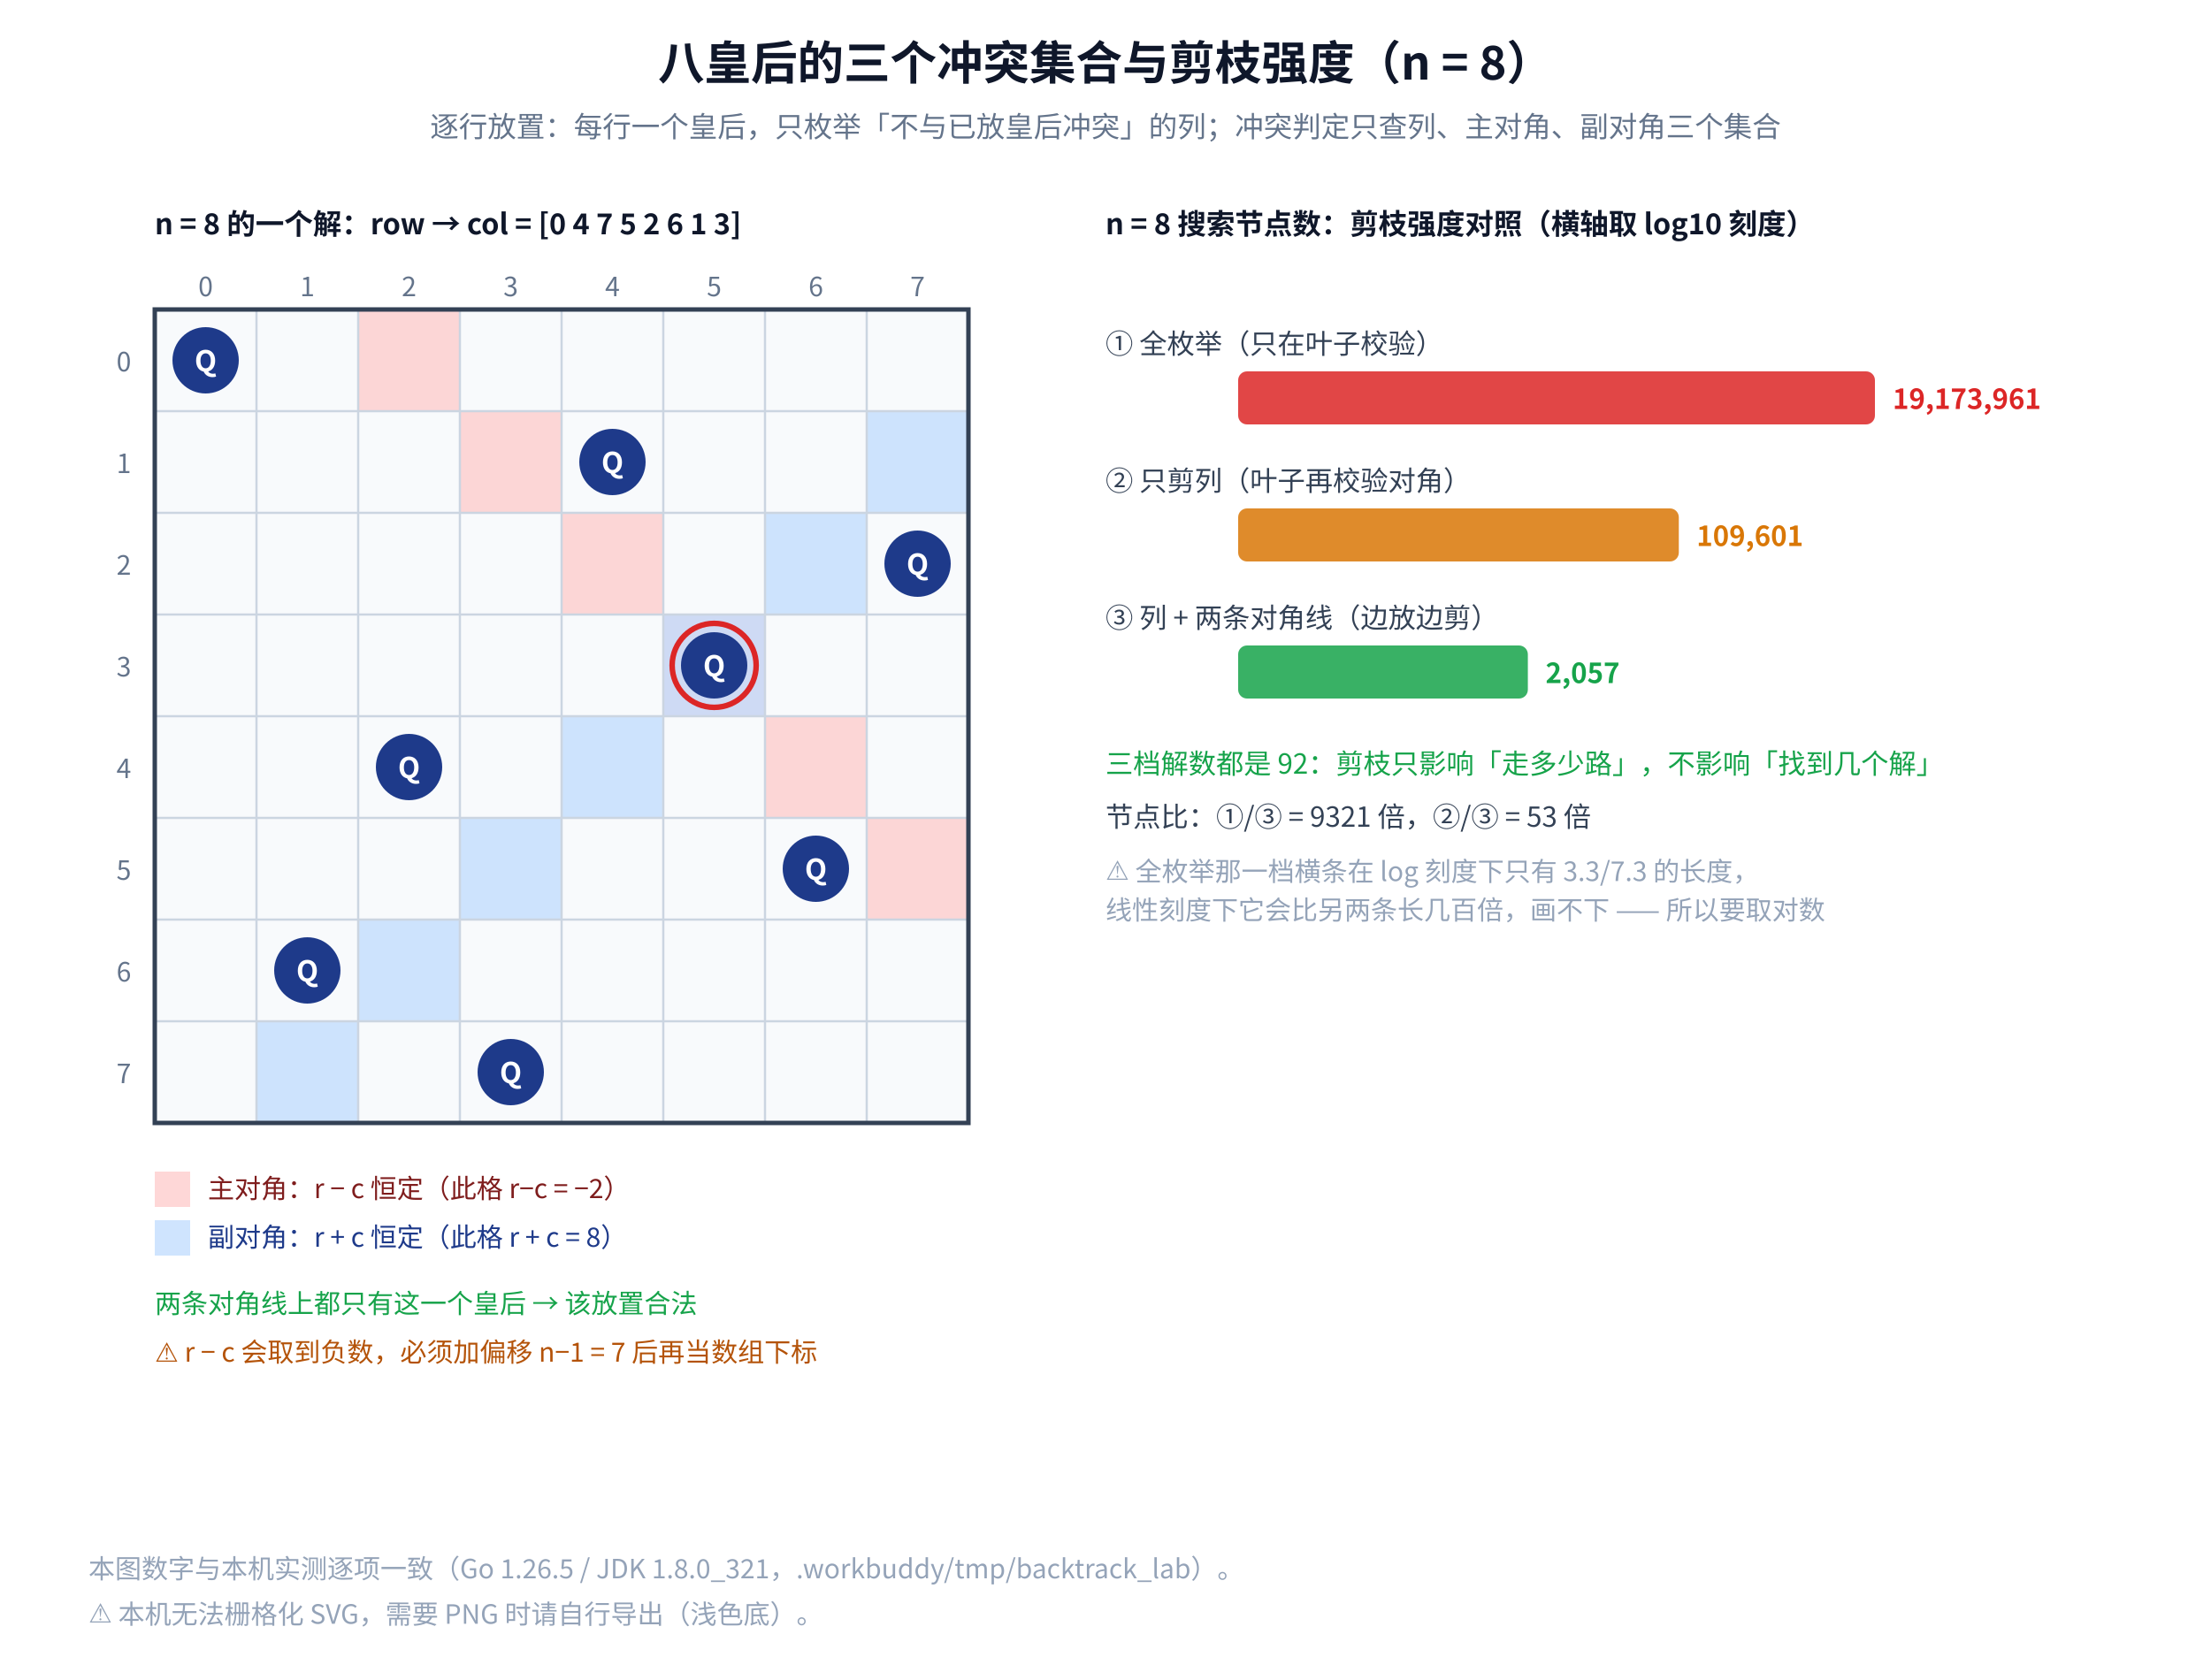
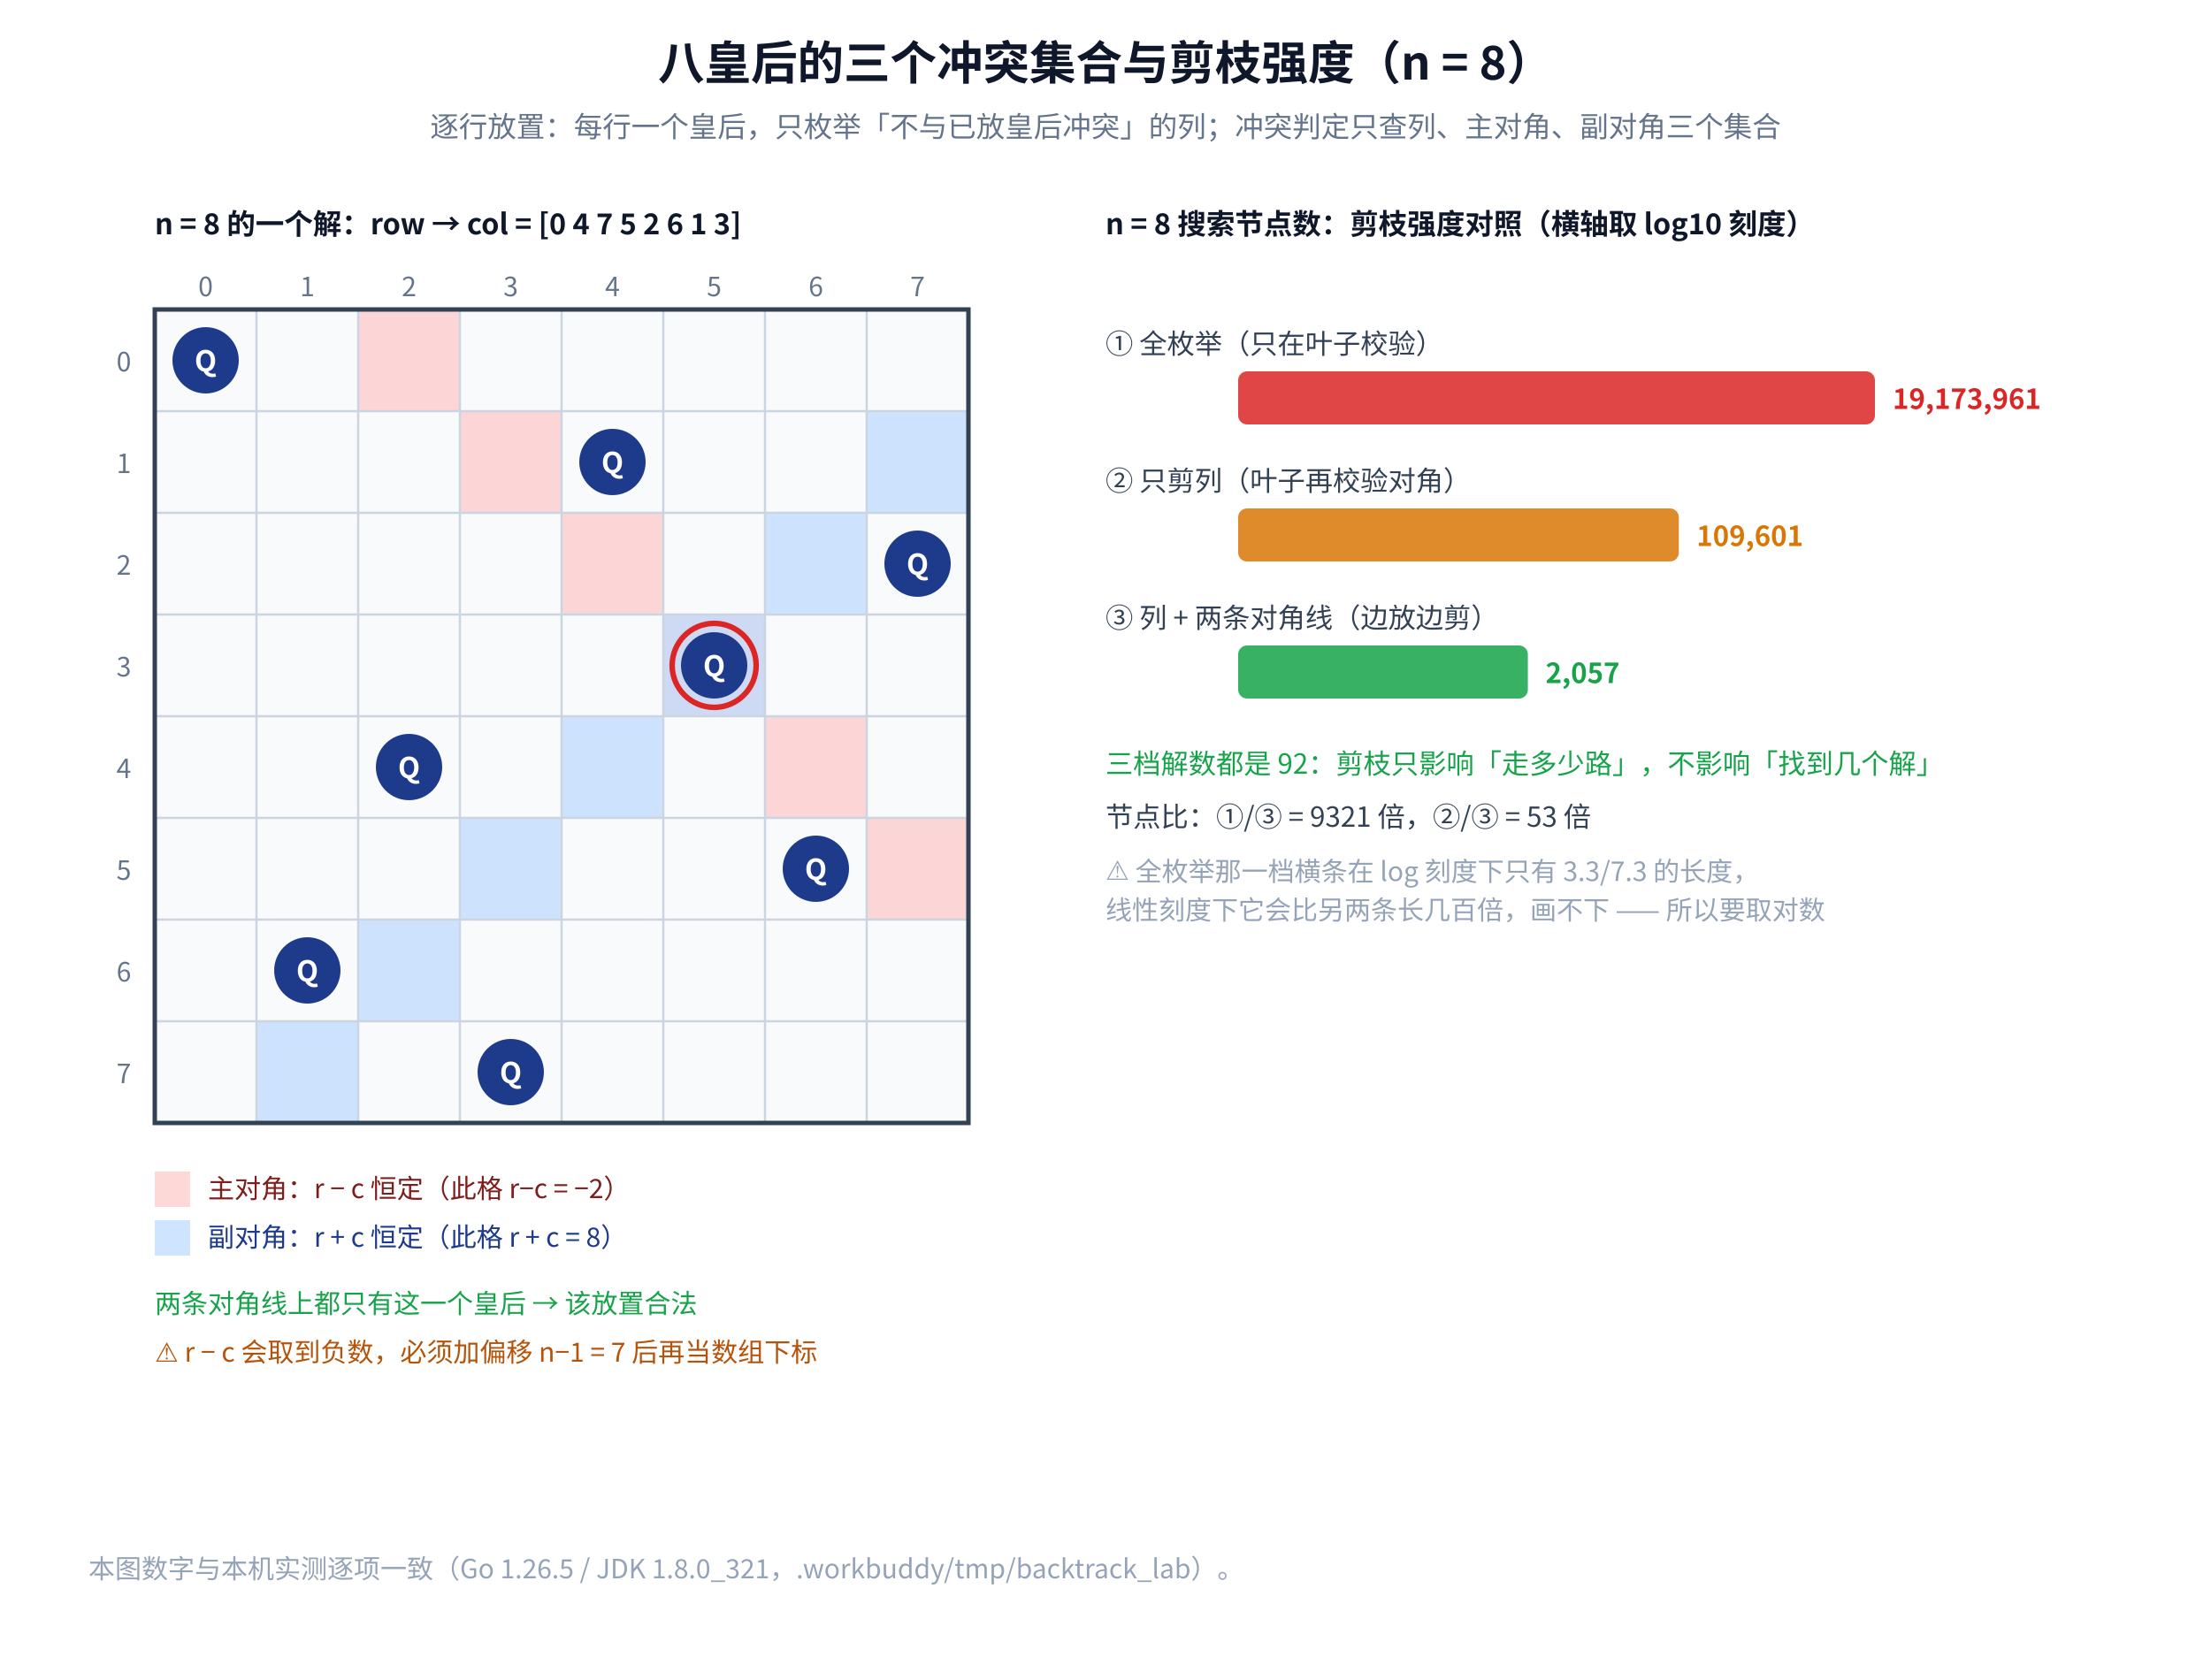
<svg xmlns="http://www.w3.org/2000/svg" viewBox="0 0 1000 760" width="1000" height="760" font-family="Microsoft YaHei, PingFang SC, Noto Sans CJK SC, sans-serif">
  <rect x="0" y="0" width="1000" height="760" fill="#ffffff" />
  <text x="500" y="36" font-size="21" fill="#0f172a" text-anchor="middle" font-weight="bold">八皇后的三个冲突集合与剪枝强度（n = 8）</text>
  <text x="500" y="62" font-size="13" fill="#64748b" text-anchor="middle" font-weight="normal">逐行放置：每行一个皇后，只枚举「不与已放皇后冲突」的列；冲突判定只查列、主对角、副对角三个集合</text>
  <text x="70" y="106" font-size="13" fill="#0f172a" text-anchor="start" font-weight="bold">n = 8 的一个解：row → col = [0 4 7 5 2 6 1 3]</text>
  <rect x="70" y="140" width="368" height="368" fill="#f8fafc" stroke="#94a3b8" stroke-width="1.5" />
  <rect x="162" y="140" width="46" height="46" fill="#fecaca" opacity="0.75" />
  <rect x="208" y="186" width="46" height="46" fill="#fecaca" opacity="0.75" />
  <rect x="392" y="186" width="46" height="46" fill="#bfdbfe" opacity="0.75" />
  <rect x="254" y="232" width="46" height="46" fill="#fecaca" opacity="0.75" />
  <rect x="346" y="232" width="46" height="46" fill="#bfdbfe" opacity="0.75" />
  <rect x="300" y="278" width="46" height="46" fill="#fecaca" opacity="0.75" />
  <rect x="300" y="278" width="46" height="46" fill="#bfdbfe" opacity="0.75" />
  <rect x="254" y="324" width="46" height="46" fill="#bfdbfe" opacity="0.75" />
  <rect x="346" y="324" width="46" height="46" fill="#fecaca" opacity="0.75" />
  <rect x="208" y="370" width="46" height="46" fill="#bfdbfe" opacity="0.75" />
  <rect x="392" y="370" width="46" height="46" fill="#fecaca" opacity="0.75" />
  <rect x="162" y="416" width="46" height="46" fill="#bfdbfe" opacity="0.75" />
  <rect x="116" y="462" width="46" height="46" fill="#bfdbfe" opacity="0.75" />
  <line x1="70" y1="140" x2="70" y2="508" stroke="#cbd5e1" stroke-width="1" />
  <line x1="70" y1="140" x2="438" y2="140" stroke="#cbd5e1" stroke-width="1" />
  <line x1="116" y1="140" x2="116" y2="508" stroke="#cbd5e1" stroke-width="1" />
  <line x1="70" y1="186" x2="438" y2="186" stroke="#cbd5e1" stroke-width="1" />
  <line x1="162" y1="140" x2="162" y2="508" stroke="#cbd5e1" stroke-width="1" />
  <line x1="70" y1="232" x2="438" y2="232" stroke="#cbd5e1" stroke-width="1" />
  <line x1="208" y1="140" x2="208" y2="508" stroke="#cbd5e1" stroke-width="1" />
  <line x1="70" y1="278" x2="438" y2="278" stroke="#cbd5e1" stroke-width="1" />
  <line x1="254" y1="140" x2="254" y2="508" stroke="#cbd5e1" stroke-width="1" />
  <line x1="70" y1="324" x2="438" y2="324" stroke="#cbd5e1" stroke-width="1" />
  <line x1="300" y1="140" x2="300" y2="508" stroke="#cbd5e1" stroke-width="1" />
  <line x1="70" y1="370" x2="438" y2="370" stroke="#cbd5e1" stroke-width="1" />
  <line x1="346" y1="140" x2="346" y2="508" stroke="#cbd5e1" stroke-width="1" />
  <line x1="70" y1="416" x2="438" y2="416" stroke="#cbd5e1" stroke-width="1" />
  <line x1="392" y1="140" x2="392" y2="508" stroke="#cbd5e1" stroke-width="1" />
  <line x1="70" y1="462" x2="438" y2="462" stroke="#cbd5e1" stroke-width="1" />
  <line x1="438" y1="140" x2="438" y2="508" stroke="#cbd5e1" stroke-width="1" />
  <line x1="70" y1="508" x2="438" y2="508" stroke="#cbd5e1" stroke-width="1" />
  <rect x="70" y="140" width="368" height="368" fill="none" stroke="#334155" stroke-width="2" />
  <text x="56" y="168.0" font-size="12" fill="#64748b" text-anchor="middle" font-weight="normal">0</text>
  <text x="93.0" y="134" font-size="12" fill="#64748b" text-anchor="middle" font-weight="normal">0</text>
  <text x="56" y="214.0" font-size="12" fill="#64748b" text-anchor="middle" font-weight="normal">1</text>
  <text x="139.0" y="134" font-size="12" fill="#64748b" text-anchor="middle" font-weight="normal">1</text>
  <text x="56" y="260.0" font-size="12" fill="#64748b" text-anchor="middle" font-weight="normal">2</text>
  <text x="185.0" y="134" font-size="12" fill="#64748b" text-anchor="middle" font-weight="normal">2</text>
  <text x="56" y="306.0" font-size="12" fill="#64748b" text-anchor="middle" font-weight="normal">3</text>
  <text x="231.0" y="134" font-size="12" fill="#64748b" text-anchor="middle" font-weight="normal">3</text>
  <text x="56" y="352.0" font-size="12" fill="#64748b" text-anchor="middle" font-weight="normal">4</text>
  <text x="277.0" y="134" font-size="12" fill="#64748b" text-anchor="middle" font-weight="normal">4</text>
  <text x="56" y="398.0" font-size="12" fill="#64748b" text-anchor="middle" font-weight="normal">5</text>
  <text x="323.0" y="134" font-size="12" fill="#64748b" text-anchor="middle" font-weight="normal">5</text>
  <text x="56" y="444.0" font-size="12" fill="#64748b" text-anchor="middle" font-weight="normal">6</text>
  <text x="369.0" y="134" font-size="12" fill="#64748b" text-anchor="middle" font-weight="normal">6</text>
  <text x="56" y="490.0" font-size="12" fill="#64748b" text-anchor="middle" font-weight="normal">7</text>
  <text x="415.0" y="134" font-size="12" fill="#64748b" text-anchor="middle" font-weight="normal">7</text>
  <circle cx="93.0" cy="163.0" r="15" fill="#1e3a8a" />
  <text x="93.0" y="168.0" font-size="13" fill="#ffffff" text-anchor="middle" font-weight="bold">Q</text>
  <circle cx="277.0" cy="209.0" r="15" fill="#1e3a8a" />
  <text x="277.0" y="214.0" font-size="13" fill="#ffffff" text-anchor="middle" font-weight="bold">Q</text>
  <circle cx="415.0" cy="255.0" r="15" fill="#1e3a8a" />
  <text x="415.0" y="260.0" font-size="13" fill="#ffffff" text-anchor="middle" font-weight="bold">Q</text>
  <circle cx="323.0" cy="301.0" r="15" fill="#1e3a8a" />
  <text x="323.0" y="306.0" font-size="13" fill="#ffffff" text-anchor="middle" font-weight="bold">Q</text>
  <circle cx="185.0" cy="347.0" r="15" fill="#1e3a8a" />
  <text x="185.0" y="352.0" font-size="13" fill="#ffffff" text-anchor="middle" font-weight="bold">Q</text>
  <circle cx="369.0" cy="393.0" r="15" fill="#1e3a8a" />
  <text x="369.0" y="398.0" font-size="13" fill="#ffffff" text-anchor="middle" font-weight="bold">Q</text>
  <circle cx="139.0" cy="439.0" r="15" fill="#1e3a8a" />
  <text x="139.0" y="444.0" font-size="13" fill="#ffffff" text-anchor="middle" font-weight="bold">Q</text>
  <circle cx="231.0" cy="485.0" r="15" fill="#1e3a8a" />
  <text x="231.0" y="490.0" font-size="13" fill="#ffffff" text-anchor="middle" font-weight="bold">Q</text>
  <circle cx="323.0" cy="301.0" r="19" fill="none" stroke="#dc2626" stroke-width="2.5" />
  <rect x="70" y="530" width="16" height="16" fill="#fecaca" opacity="0.75" />
  <text x="94" y="542" font-size="12" fill="#7f1d1d" text-anchor="start" font-weight="normal">主对角：r − c 恒定（此格 r−c = −2）</text>
  <rect x="70" y="552" width="16" height="16" fill="#bfdbfe" opacity="0.75" />
  <text x="94" y="564" font-size="12" fill="#1e3a8a" text-anchor="start" font-weight="normal">副对角：r + c 恒定（此格 r + c = 8）</text>
  <text x="70" y="594" font-size="12" fill="#16a34a" text-anchor="start" font-weight="normal">两条对角线上都只有这一个皇后 → 该放置合法</text>
  <text x="70" y="616" font-size="12" fill="#b45309" text-anchor="start" font-weight="normal">⚠️ r − c 会取到负数，必须加偏移 n−1 = 7 后再当数组下标</text>
  <text x="500" y="106" font-size="13" fill="#0f172a" text-anchor="start" font-weight="bold">n = 8 搜索节点数：剪枝强度对照（横轴取 log10 刻度）</text>
  <text x="500" y="160" font-size="12.5" fill="#334155" text-anchor="start" font-weight="normal">① 全枚举（只在叶子校验）</text>
  <rect x="560" y="168" width="288.0" height="24" fill="#dc2626" rx="4" opacity="0.85" />
  <text x="856.0" y="185" font-size="12.5" fill="#dc2626" text-anchor="start" font-weight="bold">19,173,961</text>
  <text x="500" y="222" font-size="12.5" fill="#334155" text-anchor="start" font-weight="normal">② 只剪列（叶子再校验对角）</text>
  <rect x="560" y="230" width="199.303" height="24" fill="#d97706" rx="4" opacity="0.85" />
  <text x="767.303" y="247" font-size="12.5" fill="#d97706" text-anchor="start" font-weight="bold">109,601</text>
  <text x="500" y="284" font-size="12.5" fill="#334155" text-anchor="start" font-weight="normal">③ 列 + 两条对角线（边放边剪）</text>
  <rect x="560" y="292" width="131.024" height="24" fill="#16a34a" rx="4" opacity="0.85" />
  <text x="699.024" y="309" font-size="12.5" fill="#16a34a" text-anchor="start" font-weight="bold">2,057</text>
  <text x="500" y="350" font-size="12.5" fill="#16a34a" text-anchor="start" font-weight="normal">三档解数都是 92：剪枝只影响「走多少路」，不影响「找到几个解」</text>
  <text x="500" y="374" font-size="12.5" fill="#334155" text-anchor="start" font-weight="normal">节点比：①/③ = 9321 倍，②/③ = 53 倍</text>
  <text x="500" y="398" font-size="12" fill="#94a3b8" text-anchor="start" font-weight="normal">⚠️ 全枚举那一档横条在 log 刻度下只有 3.3/7.3 的长度，</text>
  <text x="500" y="416" font-size="12" fill="#94a3b8" text-anchor="start" font-weight="normal">   线性刻度下它会比另两条长几百倍，画不下 —— 所以要取对数</text>
  <text x="40" y="714" font-size="12" fill="#94a3b8" text-anchor="start" font-weight="normal">本图数字与本机实测逐项一致（Go 1.26.5 / JDK 1.8.0_321，.workbuddy/tmp/backtrack_lab）。</text>
-   <text x="40" y="734" font-size="12" fill="#94a3b8" text-anchor="start" font-weight="normal">⚠️ 本机无法栅格化 SVG，需要 PNG 时请自行导出（浅色底）。</text>
</svg>
